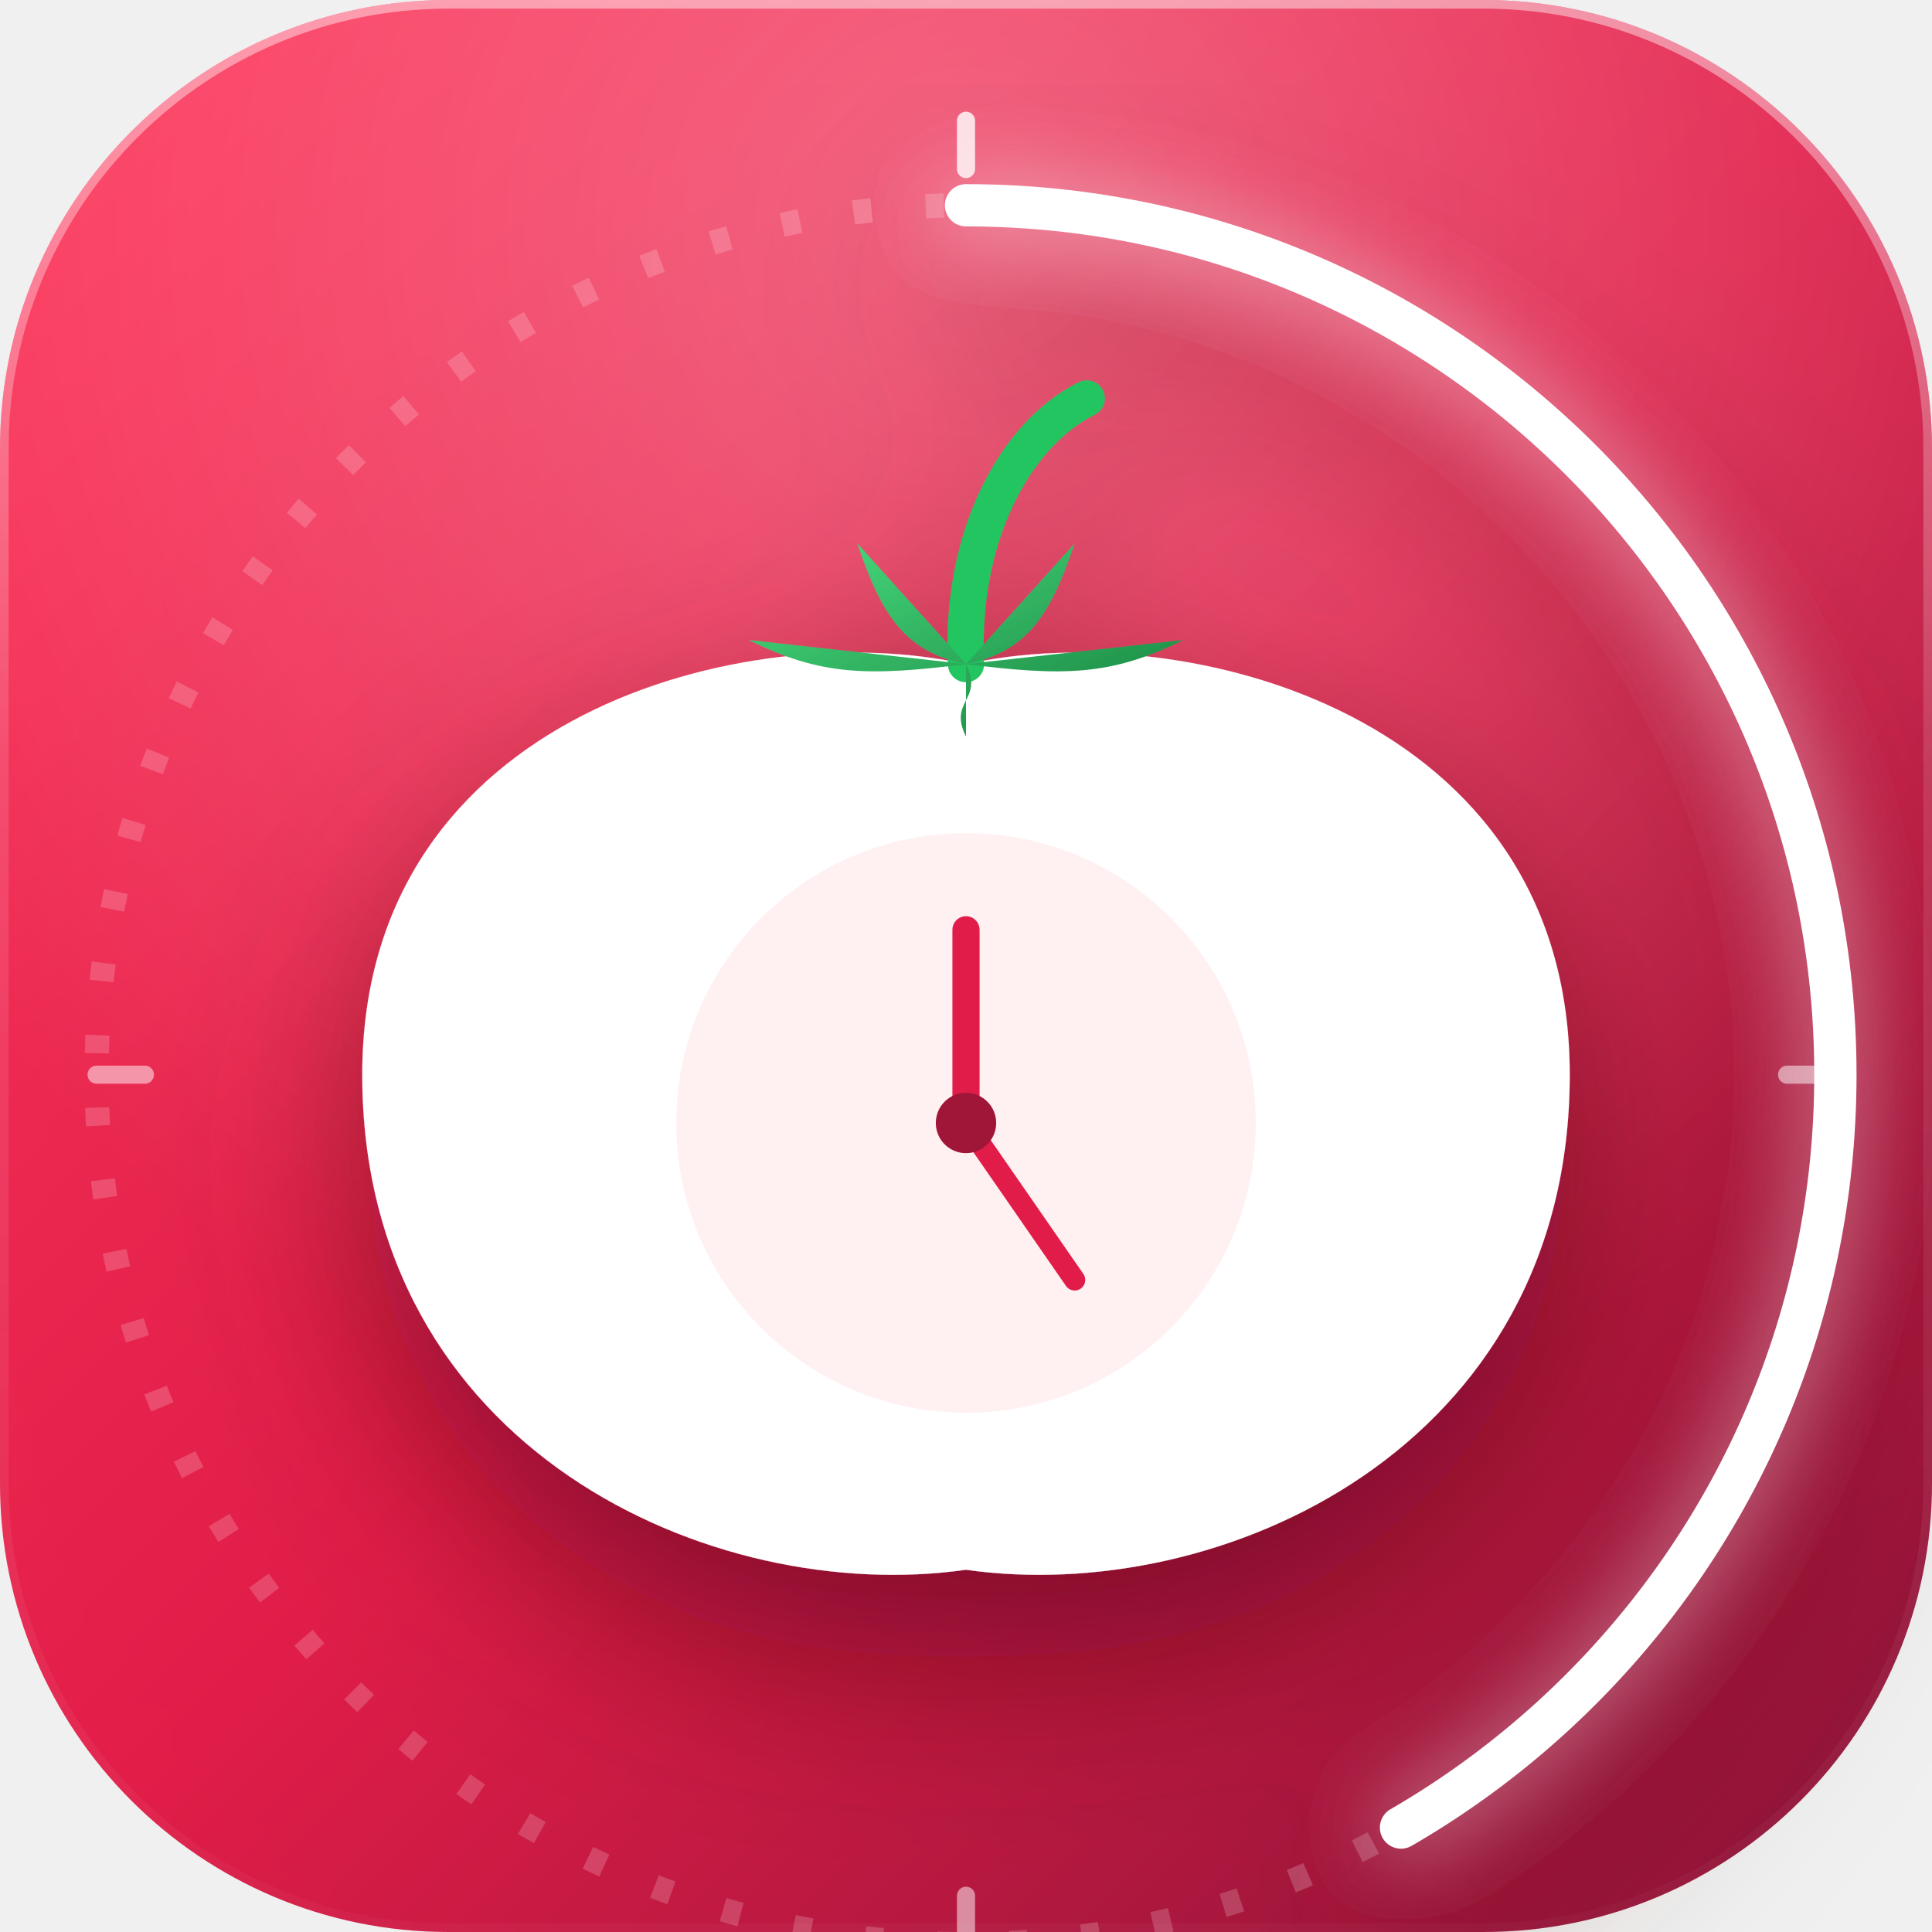
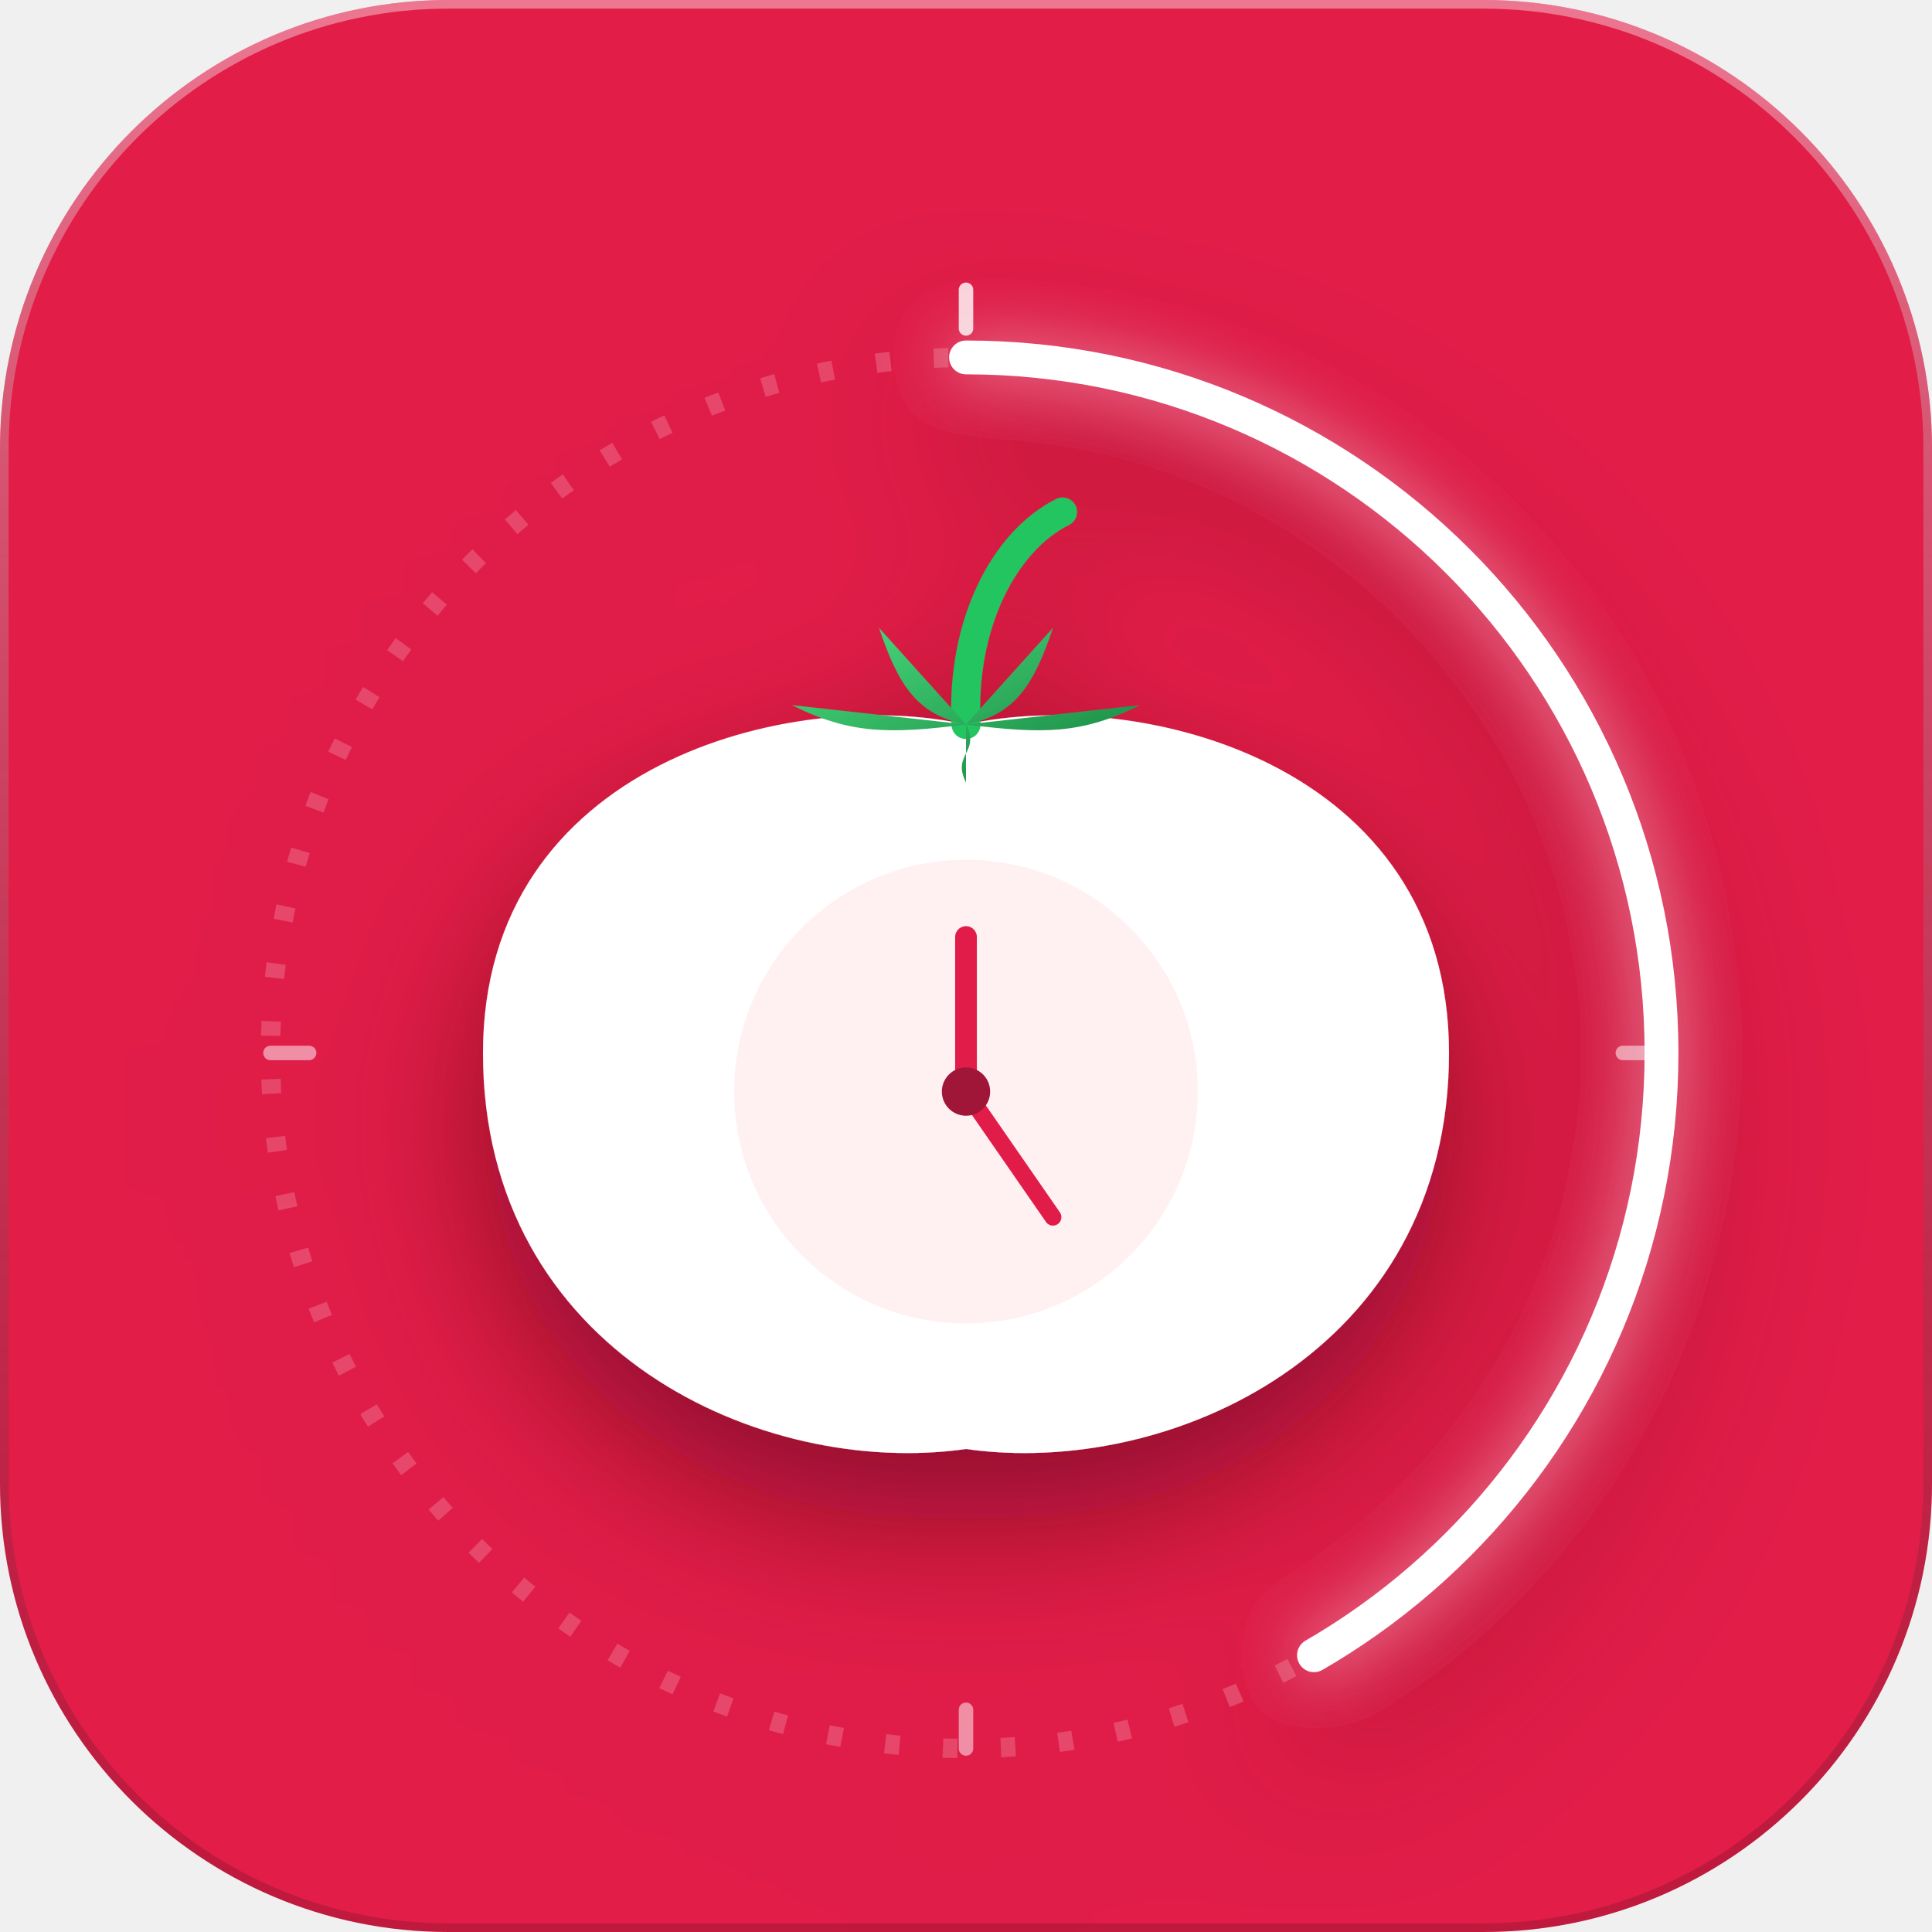
<svg xmlns="http://www.w3.org/2000/svg" width="512" height="512" viewBox="32 32 448 448">
  <defs>
-     <linearGradient id="pomoBg" x1="0%" y1="0%" x2="100%" y2="100%">
-       <stop offset="0%" stop-color="#FF385C" />
-       <stop offset="50%" stop-color="#E11D48" />
-       <stop offset="100%" stop-color="#881337" />
-     </linearGradient>
-     <radialGradient id="topSheen" cx="50%" cy="12%" r="65%">
-       <stop offset="0%" stop-color="#FFFFFF" stop-opacity="0.28" />
-       <stop offset="100%" stop-color="#FFFFFF" stop-opacity="0" />
-     </radialGradient>
-     <linearGradient id="specularRim" x1="0%" y1="0%" x2="0%" y2="100%">
-       <stop offset="0%" stop-color="#FFFFFF" stop-opacity="0.45" />
-       <stop offset="40%" stop-color="#FFFFFF" stop-opacity="0.12" />
-       <stop offset="100%" stop-color="#FFFFFF" stop-opacity="0.03" />
-     </linearGradient>
    <linearGradient id="leafGrad" x1="0%" y1="0%" x2="100%" y2="100%">
      <stop offset="0%" stop-color="#4ADE80" />
      <stop offset="100%" stop-color="#15803D" />
    </linearGradient>
    <filter id="heroShadow" x="-20%" y="-20%" width="140%" height="140%">
      <feDropShadow dx="0" dy="14" stdDeviation="16" flood-color="#4C0519" flood-opacity="0.55" />
    </filter>
    <filter id="arcGlow" x="-20%" y="-20%" width="140%" height="140%">
      <feDropShadow dx="0" dy="0" stdDeviation="6" flood-color="#FFFFFF" flood-opacity="0.4" />
    </filter>
+     <linearGradient id="specularRim" x1="0%" y1="0%" x2="0%" y2="100%">
+       <stop offset="0%" stop-color="#FFFFFF" stop-opacity="0.40" />
+       <stop offset="100%" stop-color="#000000" stop-opacity="0.15" />
+     </linearGradient>
  </defs>
-   <rect x="32" y="32" width="448" height="448" rx="104" fill="url(#pomoBg)" />
-   <rect x="32" y="32" width="448" height="448" rx="104" fill="url(#topSheen)" />
-   <rect x="33" y="33" width="446" height="446" rx="103" fill="none" stroke="url(#specularRim)" stroke-width="2" />
-   <g transform="translate(-102.400 -102.400) scale(1.4)">
+   <rect x="32" y="32" width="448" height="448" rx="104" fill="#E11D48" />
+   <g transform="translate(-30.72 -30.72) scale(1.12)">
    <g filter="url(#heroShadow)">
      <circle cx="256" cy="274" r="144" fill="none" stroke="#FFFFFF" stroke-opacity="0.18" stroke-width="4" stroke-dasharray="3 9" />
      <circle cx="256" cy="274" r="144" fill="none" stroke="#FFFFFF" stroke-width="7" stroke-linecap="round" stroke-dasharray="376.99 904.78" transform="rotate(-90 256 274)" filter="url(#arcGlow)" />
      <line x1="256" y1="116" x2="256" y2="124" stroke="#FFFFFF" stroke-width="3" stroke-linecap="round" stroke-opacity="0.8" />
      <line x1="400" y1="274" x2="392" y2="274" stroke="#FFFFFF" stroke-width="3" stroke-linecap="round" stroke-opacity="0.5" />
      <line x1="256" y1="418" x2="256" y2="410" stroke="#FFFFFF" stroke-width="3" stroke-linecap="round" stroke-opacity="0.5" />
      <line x1="112" y1="274" x2="120" y2="274" stroke="#FFFFFF" stroke-width="3" stroke-linecap="round" stroke-opacity="0.5" />
      <path d="M 256, 206              C 292, 198 356, 214 356, 274              C 356, 336 298, 362 256, 356              C 214, 362 156, 336 156, 274              C 156, 214 220, 198 256, 206 Z" fill="#FFFFFF" />
      <circle cx="256" cy="282" r="48" fill="#FFF1F2" />
      <line x1="256" y1="282" x2="256" y2="250" stroke="#E11D48" stroke-width="4.5" stroke-linecap="round" />
      <line x1="256" y1="282" x2="274" y2="308" stroke="#E11D48" stroke-width="3.5" stroke-linecap="round" />
      <circle cx="256" cy="282" r="5" fill="#9F1239" />
      <path d="M 256, 206 C 255, 185 264, 168 276, 162" fill="none" stroke="#22C55E" stroke-width="6" stroke-linecap="round" />
      <path d="M 256, 206 L 274, 186 C 270, 198 266, 204 256, 206 Z              M 256, 206 L 292, 202 C 280, 208 272, 208 256, 206 Z              M 256, 206 L 238, 186 C 242, 198 246, 204 256, 206 Z              M 256, 206 L 220, 202 C 232, 208 240, 208 256, 206 Z              M 256, 206 L 256, 218 C 253, 212 259, 212 256, 206 Z" fill="url(#leafGrad)" />
    </g>
  </g>
+   <rect x="33" y="33" width="446" height="446" rx="103" fill="none" stroke="url(#specularRim)" stroke-width="2" />
</svg>
